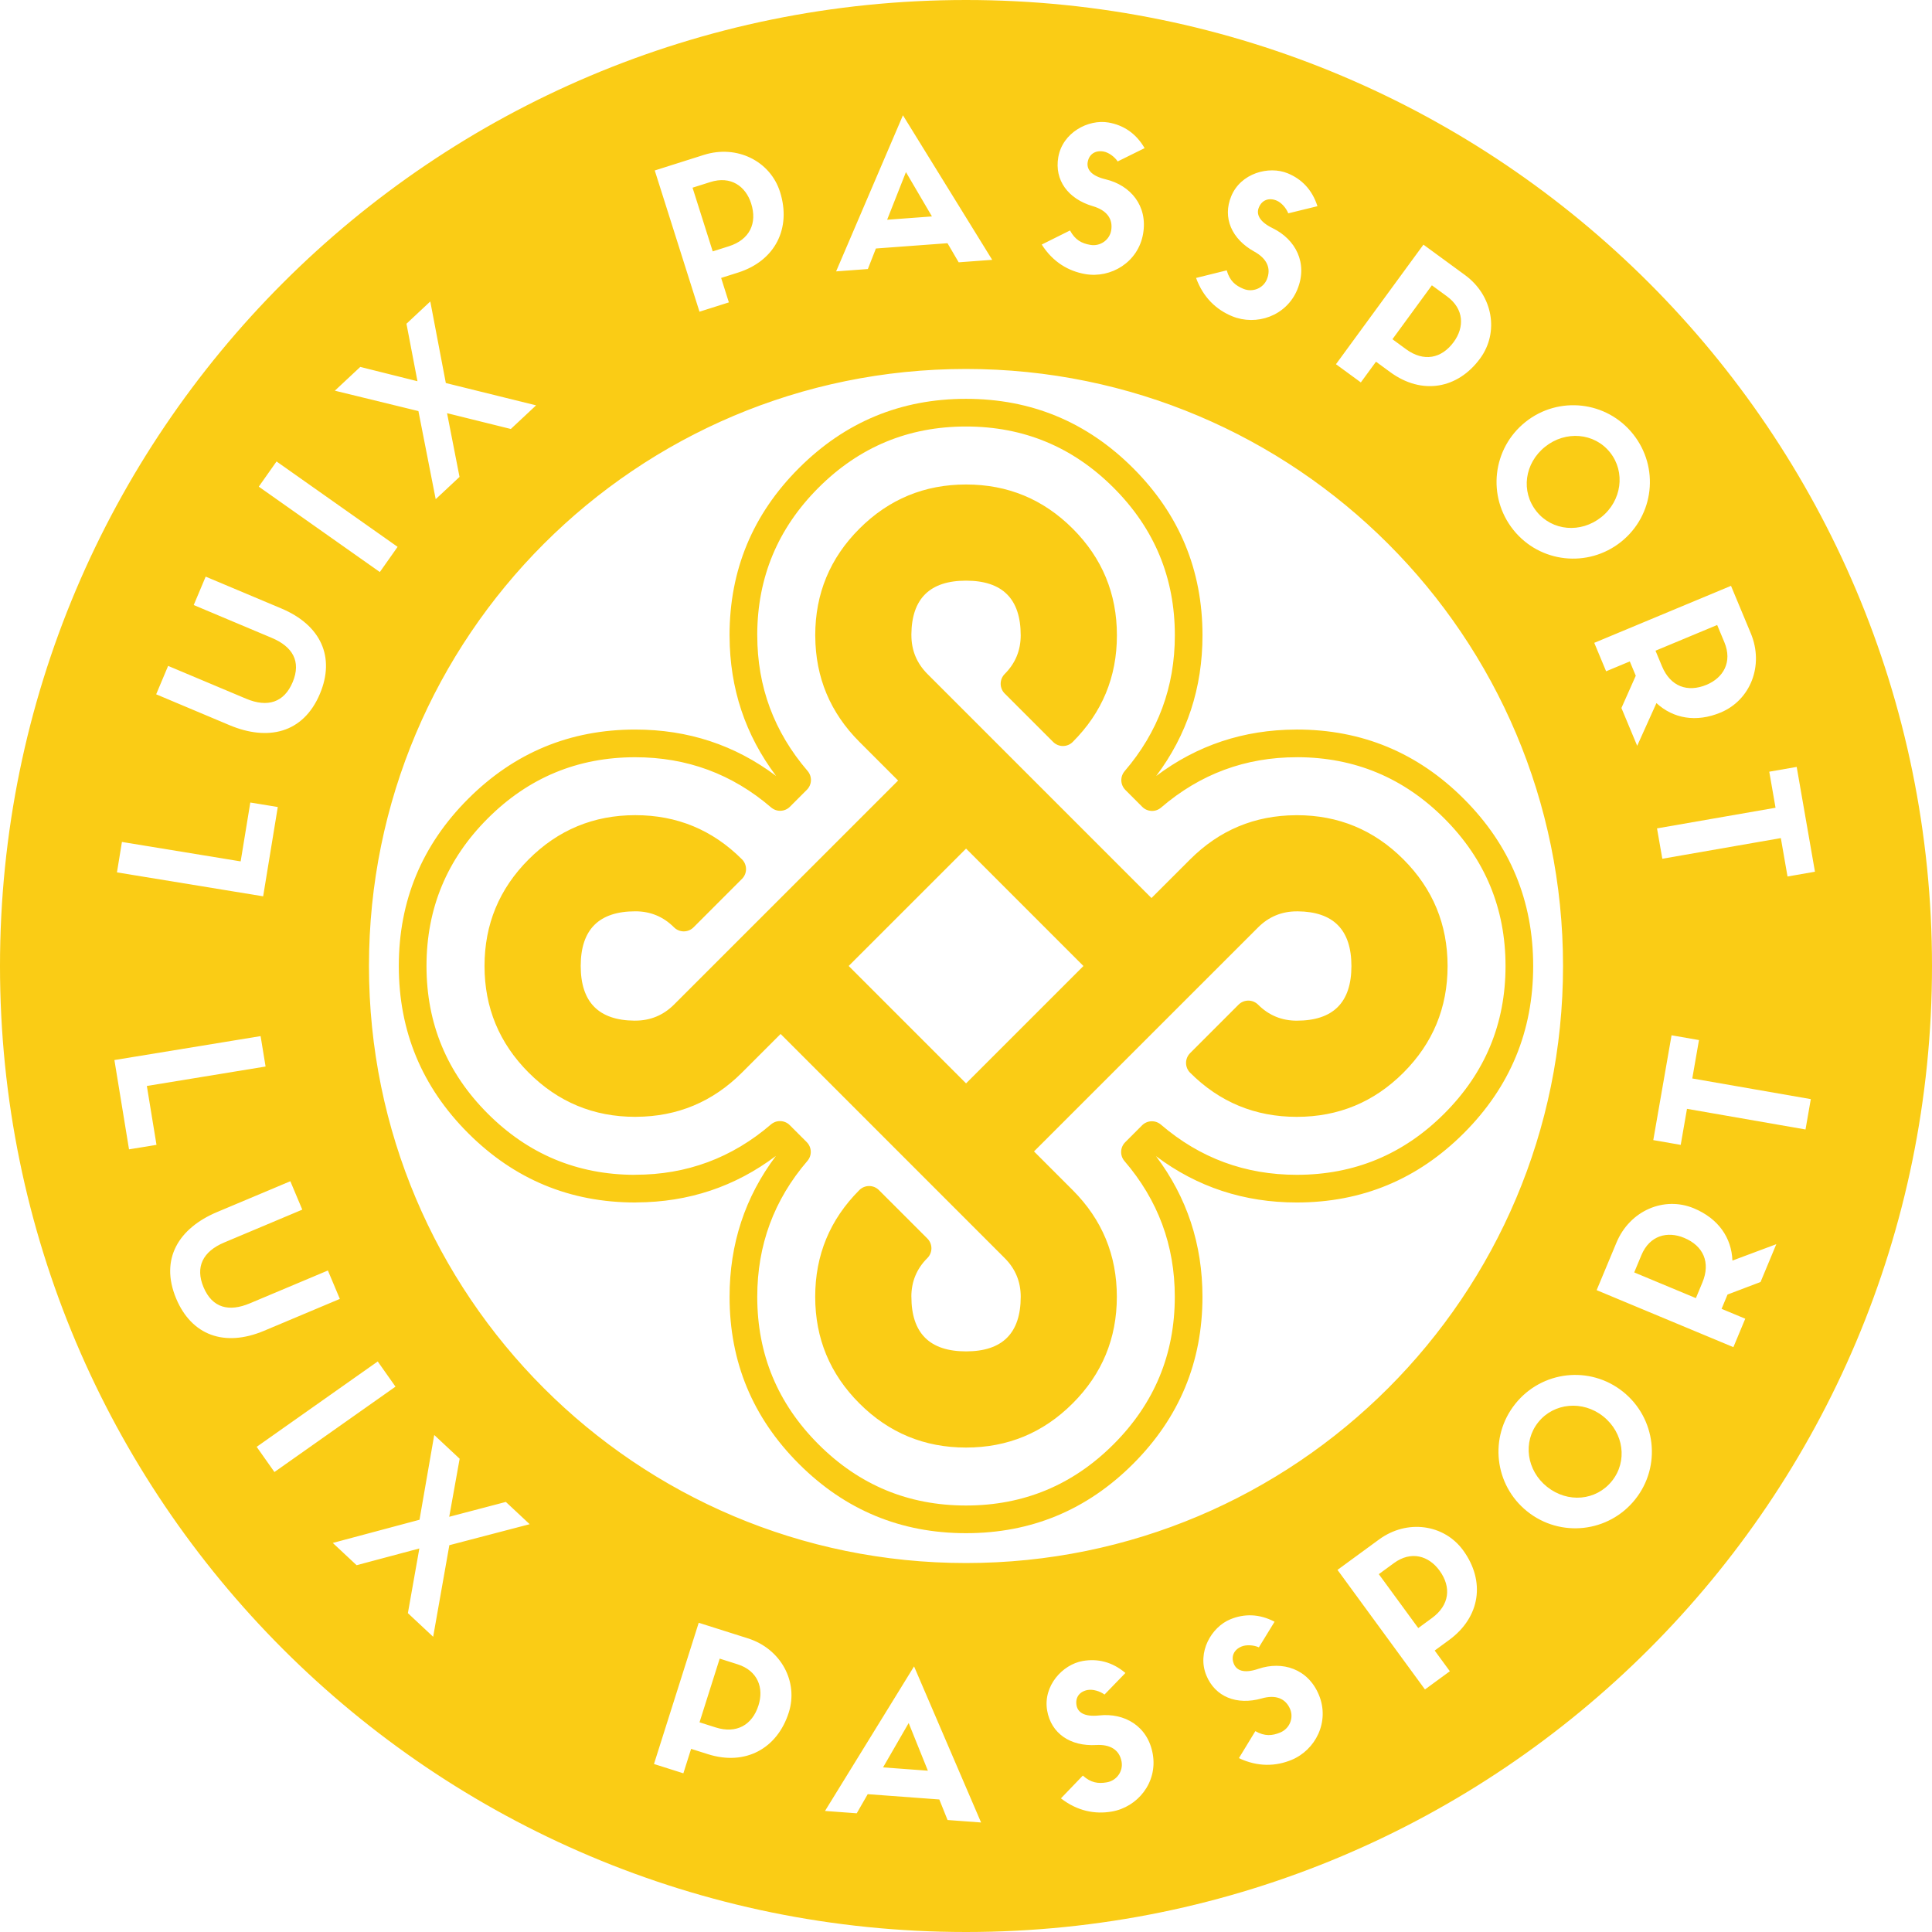
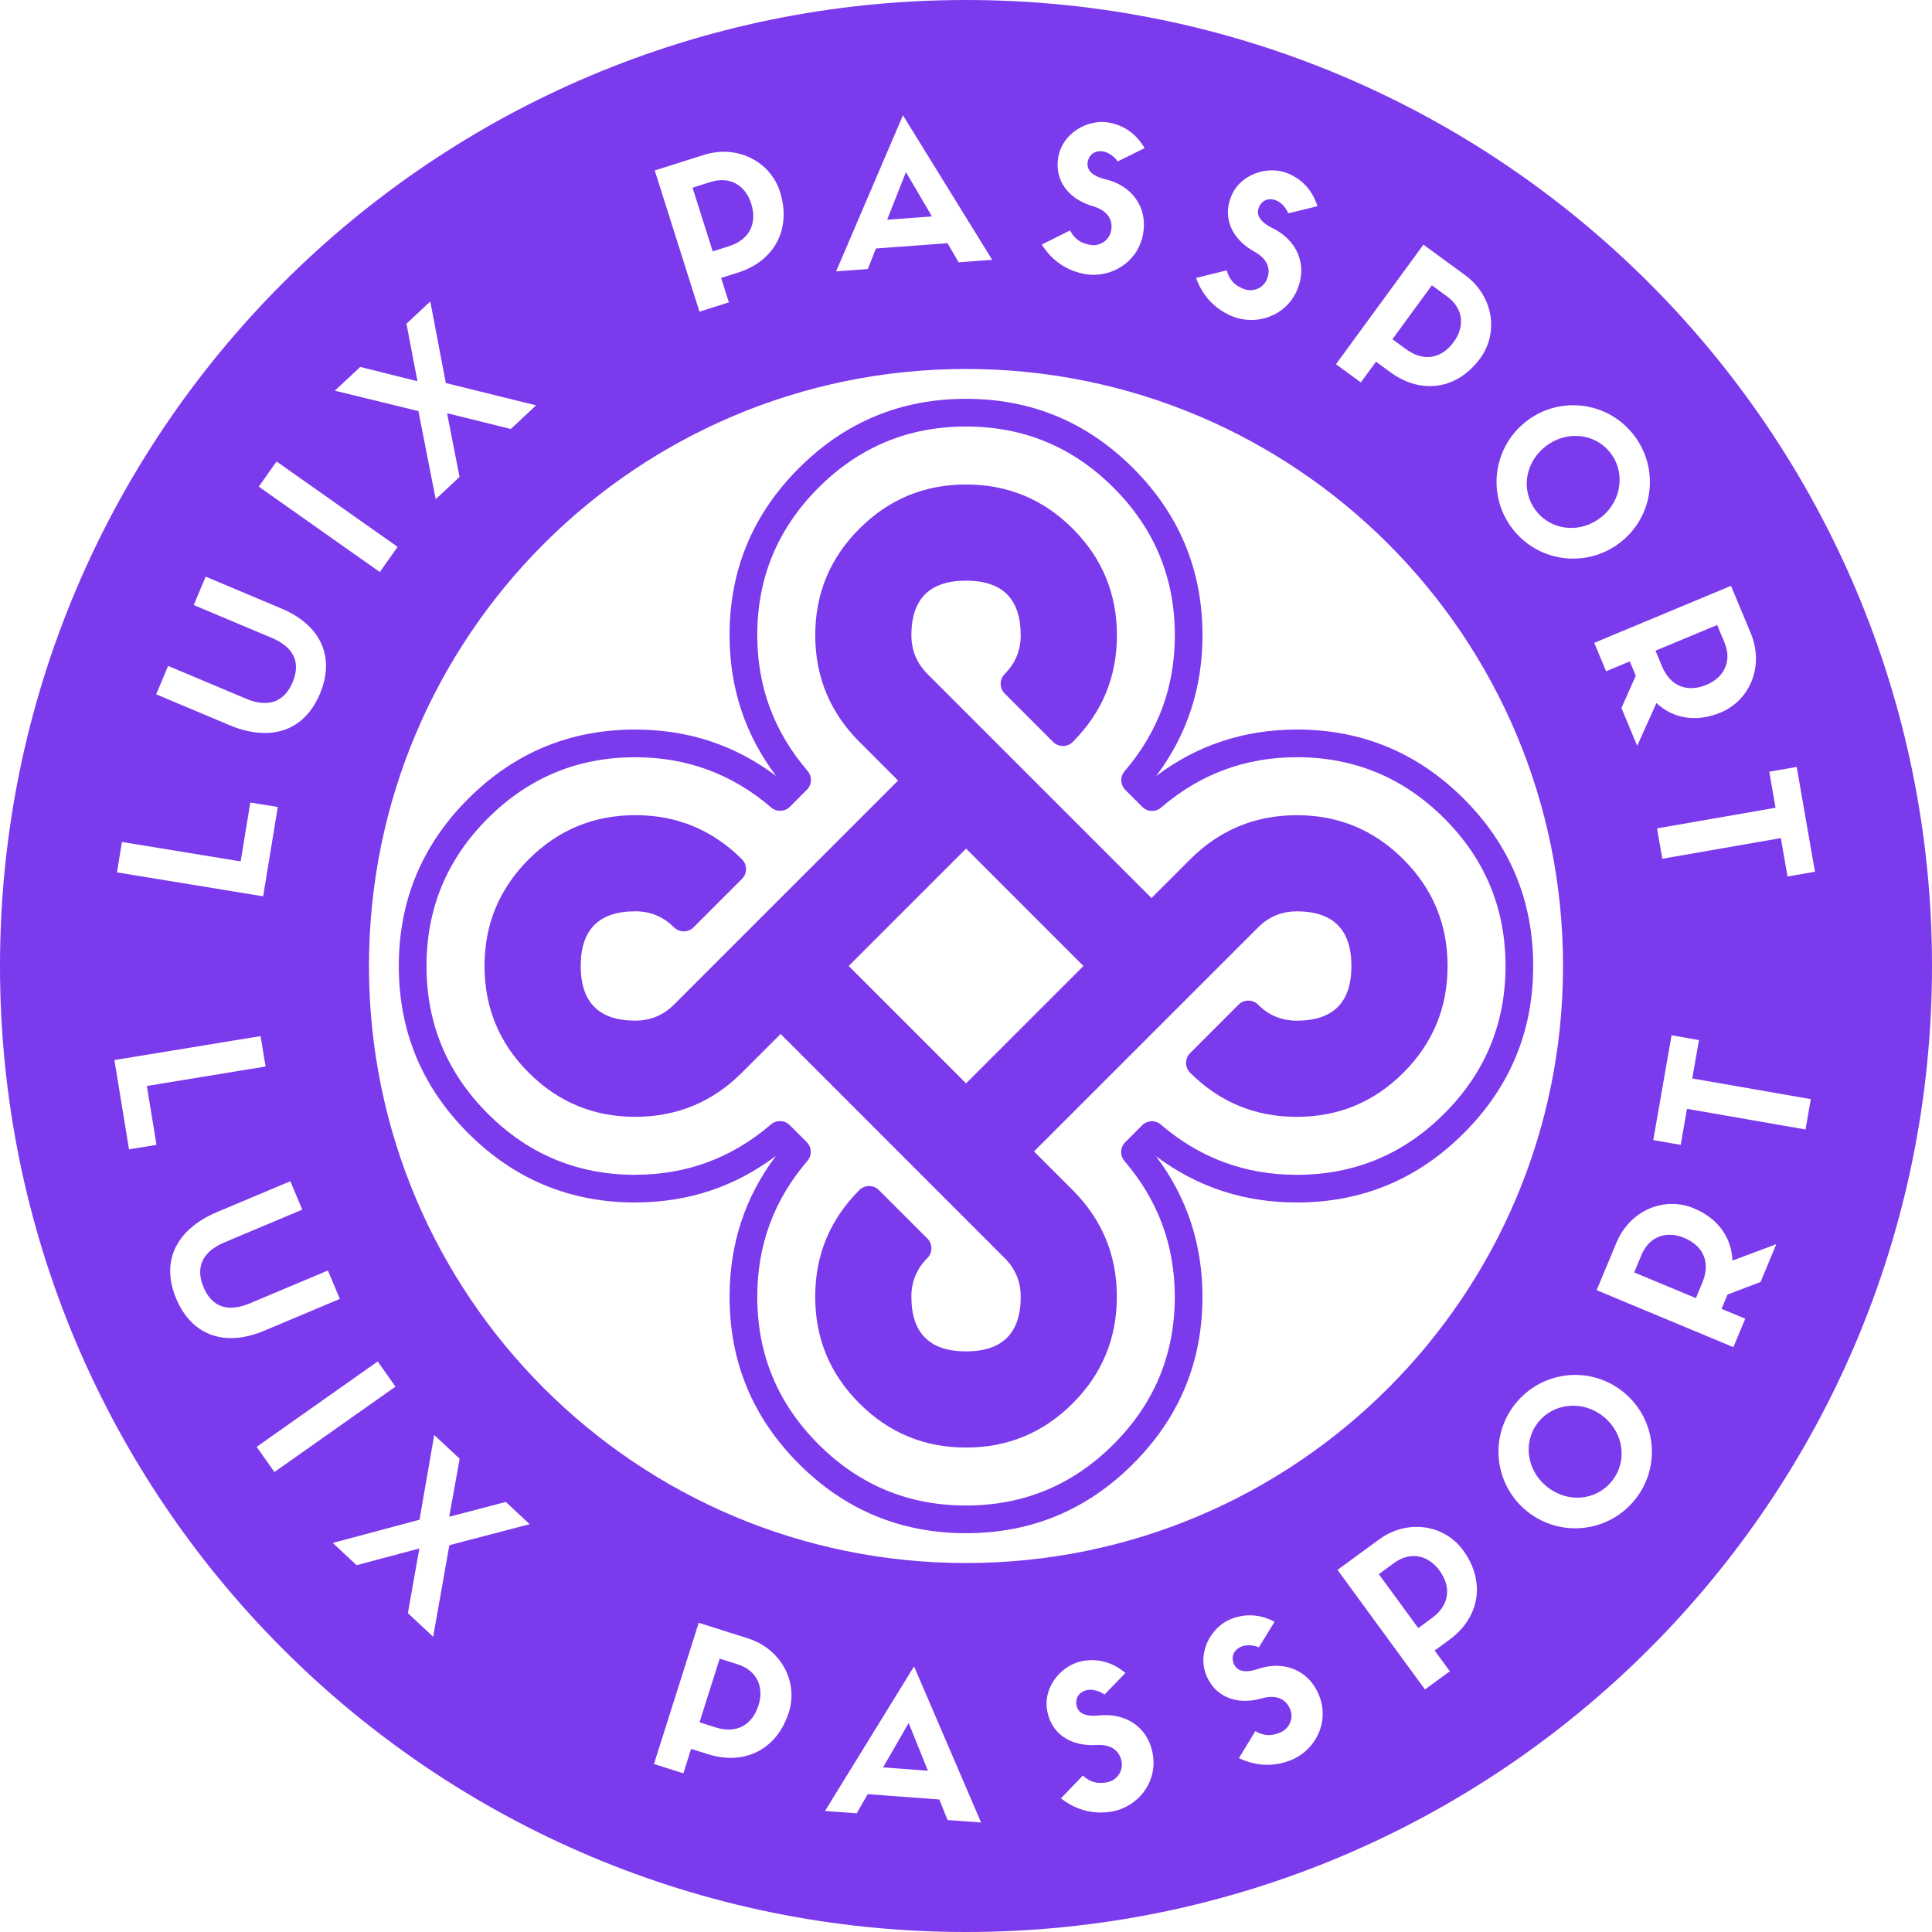
<svg xmlns="http://www.w3.org/2000/svg" contrastcolor="fbbfc6" template="BlackAndHighlightColorHex1" presentation="2.5" layouttype="undefined" specialfontid="undefined" id1="001" id2="682" companyname="Luix Passport" companytagline="" version="1.1" class="svg-mug" viewBox="146 106 258 258">
  <g fill="#f4364c" fill-rule="evenodd" stroke="none" stroke-width="1" stroke-linecap="butt" stroke-linejoin="miter" stroke-miterlimit="10" stroke-dasharray="" stroke-dashoffset="0" font-family="none" font-weight="none" font-size="none" text-anchor="none" style="mix-blend-mode: normal; fill: rgb(255, 255, 255);">
    <g data-paper-data="{&quot;isGlobalGroup&quot;:true,&quot;bounds&quot;:{&quot;x&quot;:146,&quot;y&quot;:106,&quot;width&quot;:258,&quot;height&quot;:258}}" style="fill: rgb(255, 255, 255);">
      <g data-paper-data="{&quot;fillRule&quot;:&quot;evenodd&quot;,&quot;fillRuleOriginal&quot;:&quot;evenodd&quot;,&quot;isIcon&quot;:true,&quot;iconStyle&quot;:&quot;standalone&quot;,&quot;selectedEffects&quot;:{&quot;container&quot;:&quot;&quot;,&quot;transformation&quot;:&quot;rotate0;translate50;flipX;flipY&quot;,&quot;pattern&quot;:&quot;&quot;},&quot;bounds&quot;:{&quot;x&quot;:199.2583432354759,&quot;y&quot;:159.2583436341162,&quot;width&quot;:151.48329758343712,&quot;height&quot;:151.48331273176765},&quot;iconType&quot;:&quot;icon&quot;,&quot;rawIconId&quot;:&quot;984468&quot;,&quot;isDetailed&quot;:false,&quot;suitableAsStandaloneIcon&quot;:true}" style="fill: rgb(255, 255, 255);">
-         <path d="M231.006,266.571c6.952,-0.033 13.155,-2.102 18.609,-6.207c-4.125,5.484 -6.187,11.752 -6.187,18.803c-0.002,8.704 3.083,16.142 9.254,22.315c6.172,6.173 13.612,9.26 22.32,9.26c8.705,0 16.144,-3.087 22.317,-9.26c6.172,-6.173 9.258,-13.612 9.258,-22.316c-0.002,-7.016 -2.069,-13.273 -6.202,-18.77c5.489,4.123 11.753,6.184 18.791,6.184c8.705,0 16.144,-3.087 22.317,-9.26c6.172,-6.173 9.258,-13.611 9.258,-22.315c0,-8.709 -3.086,-16.15 -9.258,-22.323c-6.172,-6.173 -13.611,-9.259 -22.317,-9.259c-0.04,0 -0.08,0.001 -0.12,0.004c-6.966,0.024 -13.182,2.091 -18.648,6.201c4.122,-5.49 6.183,-11.754 6.183,-18.791c-0.001,-8.706 -3.088,-16.145 -9.26,-22.317c-6.173,-6.173 -13.613,-9.26 -22.321,-9.26c-8.707,0 -16.147,3.087 -22.319,9.26c-6.172,6.173 -9.257,13.612 -9.257,22.319c0,0.04 0.001,0.08 0.004,0.12c0.024,6.969 2.095,13.19 6.214,18.663c-5.49,-4.131 -11.76,-6.197 -18.81,-6.197c-8.706,-0.001 -16.145,3.084 -22.317,9.256c-6.172,6.172 -9.258,13.611 -9.258,22.317c0,8.707 3.086,16.148 9.258,22.321c6.173,6.174 13.613,9.261 22.32,9.261c0.057,0 0.113,-0.003 0.169,-0.008zM230.677,262.884c0.053,-0.005 0.107,-0.007 0.161,-0.007c6.862,0 12.901,-2.24 18.116,-6.72c0.088,-0.075 0.181,-0.142 0.281,-0.199c0.1,-0.058 0.204,-0.105 0.313,-0.144c0.109,-0.038 0.22,-0.066 0.335,-0.083c0.114,-0.017 0.229,-0.024 0.344,-0.019c0.115,0.004 0.229,0.019 0.342,0.045c0.113,0.026 0.222,0.062 0.328,0.108c0.106,0.046 0.206,0.102 0.302,0.167c0.095,0.065 0.184,0.138 0.265,0.22l2.265,2.265c0.082,0.082 0.155,0.17 0.22,0.265c0.065,0.095 0.121,0.196 0.167,0.302c0.046,0.106 0.082,0.215 0.108,0.328c0.026,0.113 0.041,0.226 0.045,0.342c0.004,0.115 -0.002,0.23 -0.019,0.344c-0.017,0.114 -0.045,0.226 -0.083,0.335c-0.038,0.109 -0.086,0.213 -0.144,0.313c-0.058,0.1 -0.124,0.194 -0.2,0.281c-4.466,5.196 -6.699,11.242 -6.699,18.139c-0.002,7.684 2.722,14.252 8.172,19.702c5.45,5.452 12.019,8.178 19.707,8.178c7.685,0 14.253,-2.726 19.704,-8.178c5.451,-5.452 8.176,-12.02 8.176,-19.704c-0.002,-6.862 -2.242,-12.901 -6.722,-18.118c-0.075,-0.087 -0.142,-0.181 -0.199,-0.281c-0.058,-0.1 -0.105,-0.204 -0.143,-0.313c-0.038,-0.109 -0.066,-0.22 -0.083,-0.335c-0.017,-0.114 -0.024,-0.229 -0.019,-0.344c0.004,-0.115 0.019,-0.229 0.045,-0.342c0.026,-0.112 0.061,-0.222 0.108,-0.327c0.046,-0.106 0.102,-0.206 0.166,-0.301c0.065,-0.095 0.138,-0.184 0.22,-0.265l2.259,-2.263c0.082,-0.082 0.17,-0.155 0.265,-0.22c0.095,-0.065 0.196,-0.121 0.302,-0.167c0.106,-0.046 0.215,-0.082 0.328,-0.108c0.113,-0.026 0.227,-0.041 0.342,-0.045c0.115,-0.004 0.23,0.002 0.344,0.019c0.114,0.017 0.226,0.045 0.335,0.083c0.109,0.038 0.214,0.086 0.314,0.144c0.1,0.058 0.194,0.124 0.282,0.199c5.206,4.47 11.253,6.705 18.142,6.705c7.685,0 14.253,-2.726 19.704,-8.178c5.451,-5.451 8.176,-12.019 8.176,-19.702c0,-7.689 -2.725,-14.259 -8.176,-19.711c-5.423,-5.424 -11.954,-8.15 -19.59,-8.177c-0.038,0.002 -0.076,0.004 -0.114,0.004c-6.861,0 -12.9,2.241 -18.118,6.723c-0.088,0.075 -0.181,0.142 -0.282,0.2c-0.1,0.058 -0.204,0.105 -0.313,0.144c-0.109,0.038 -0.221,0.066 -0.335,0.083c-0.114,0.017 -0.229,0.023 -0.344,0.019c-0.115,-0.004 -0.229,-0.02 -0.342,-0.045c-0.113,-0.026 -0.222,-0.062 -0.328,-0.108c-0.106,-0.046 -0.206,-0.102 -0.302,-0.167c-0.095,-0.065 -0.184,-0.139 -0.265,-0.22l-2.259,-2.263c-0.081,-0.082 -0.155,-0.17 -0.219,-0.265c-0.065,-0.095 -0.121,-0.196 -0.167,-0.302c-0.046,-0.106 -0.082,-0.215 -0.108,-0.327c-0.026,-0.112 -0.041,-0.226 -0.045,-0.342c-0.004,-0.115 0.002,-0.23 0.019,-0.344c0.017,-0.114 0.045,-0.226 0.083,-0.334c0.038,-0.109 0.086,-0.213 0.143,-0.313c0.058,-0.1 0.124,-0.194 0.199,-0.281c4.469,-5.207 6.704,-11.253 6.704,-18.14c-0.001,-7.685 -2.727,-14.253 -8.178,-19.705c-5.452,-5.452 -12.021,-8.178 -19.708,-8.178c-7.687,0 -14.256,2.726 -19.707,8.178c-5.423,5.424 -8.149,11.955 -8.175,19.593c0.002,0.038 0.004,0.076 0.004,0.114c0,6.856 2.241,12.894 6.722,18.115c0.075,0.087 0.142,0.181 0.199,0.281c0.058,0.1 0.105,0.204 0.143,0.313c0.038,0.109 0.065,0.221 0.083,0.335c0.017,0.114 0.024,0.229 0.019,0.344c-0.004,0.115 -0.019,0.229 -0.045,0.342c-0.026,0.113 -0.062,0.222 -0.108,0.327c-0.046,0.106 -0.102,0.206 -0.167,0.302c-0.065,0.095 -0.138,0.184 -0.22,0.265l-2.265,2.267c-0.082,0.082 -0.17,0.155 -0.265,0.22c-0.095,0.065 -0.196,0.121 -0.302,0.167c-0.106,0.046 -0.215,0.082 -0.328,0.108c-0.113,0.026 -0.227,0.041 -0.342,0.045c-0.115,0.004 -0.23,-0.002 -0.344,-0.019c-0.114,-0.017 -0.226,-0.045 -0.335,-0.083c-0.109,-0.038 -0.213,-0.086 -0.313,-0.144c-0.1,-0.058 -0.194,-0.124 -0.282,-0.199c-5.201,-4.47 -11.248,-6.705 -18.141,-6.705c-7.686,-0.001 -14.254,2.724 -19.704,8.174c-5.451,5.45 -8.176,12.018 -8.176,19.704c0,7.687 2.726,14.257 8.177,19.709c5.413,5.415 11.929,8.141 19.547,8.178zM267.703,279.165c0,-2.02 0.712,-3.74 2.136,-5.159l0.002,-0.002c0.173,-0.173 0.307,-0.373 0.4,-0.599c0.094,-0.226 0.141,-0.462 0.141,-0.707c0,-0.245 -0.047,-0.481 -0.141,-0.707c-0.094,-0.226 -0.227,-0.426 -0.401,-0.599l-6.471,-6.469l-0,-0c-0.086,-0.086 -0.179,-0.162 -0.28,-0.23c-0.101,-0.067 -0.207,-0.124 -0.319,-0.171c-0.112,-0.046 -0.228,-0.081 -0.347,-0.105c-0.119,-0.024 -0.239,-0.035 -0.36,-0.035c-0.121,0 -0.241,0.012 -0.36,0.036c-0.119,0.024 -0.234,0.059 -0.346,0.105c-0.112,0.046 -0.219,0.103 -0.319,0.171c-0.101,0.067 -0.194,0.144 -0.28,0.23c-3.931,3.933 -5.896,8.681 -5.896,14.243c0,5.561 1.966,10.308 5.899,14.241c3.933,3.933 8.681,5.899 14.243,5.899c5.561,0 10.308,-1.966 14.241,-5.899c3.931,-3.931 5.897,-8.675 5.899,-14.234v-0.01c-0.002,-5.557 -1.969,-10.303 -5.9,-14.239l-5.163,-5.163l29.927,-29.918c1.432,-1.428 3.155,-2.141 5.167,-2.141c0.036,0 0.072,-0.001 0.109,-0.003c4.79,0.04 7.185,2.475 7.185,7.306c0,4.863 -2.433,7.295 -7.299,7.295c-2.014,0 -3.736,-0.713 -5.164,-2.14c-0.086,-0.086 -0.179,-0.162 -0.28,-0.229c-0.101,-0.067 -0.208,-0.124 -0.32,-0.171c-0.112,-0.046 -0.228,-0.081 -0.346,-0.105c-0.119,-0.024 -0.239,-0.035 -0.36,-0.035c-0.121,0 -0.241,0.012 -0.36,0.036c-0.119,0.024 -0.234,0.059 -0.346,0.105c-0.112,0.046 -0.218,0.103 -0.319,0.171c-0.101,0.067 -0.194,0.144 -0.28,0.23l-6.469,6.473l-0.001,0.001c-0.086,0.086 -0.162,0.179 -0.229,0.28c-0.067,0.101 -0.124,0.208 -0.171,0.32c-0.046,0.112 -0.081,0.228 -0.105,0.347c-0.024,0.119 -0.035,0.239 -0.035,0.36c0,0.121 0.012,0.241 0.036,0.36c0.024,0.119 0.059,0.234 0.105,0.347c0.047,0.112 0.104,0.218 0.171,0.319c0.067,0.101 0.144,0.194 0.23,0.28c3.937,3.93 8.685,5.895 14.244,5.895c5.562,0 10.31,-1.966 14.242,-5.898c3.932,-3.932 5.898,-8.678 5.898,-14.24c0,-5.563 -1.966,-10.312 -5.897,-14.245c-3.932,-3.935 -8.68,-5.902 -14.243,-5.902c-0.041,0 -0.081,0.001 -0.122,0.004c-5.503,0.03 -10.209,1.997 -14.119,5.9l-5.161,5.16l-29.918,-29.92c-1.428,-1.437 -2.142,-3.161 -2.142,-5.171c0,-0.036 -0.001,-0.072 -0.003,-0.109c0.04,-4.789 2.473,-7.183 7.3,-7.183c4.866,0 7.299,2.433 7.299,7.299c0,2.015 -0.712,3.737 -2.137,5.164c-0.086,0.086 -0.162,0.179 -0.229,0.28c-0.067,0.101 -0.124,0.207 -0.17,0.319c-0.046,0.112 -0.081,0.228 -0.105,0.347c-0.024,0.119 -0.035,0.239 -0.035,0.36c0,0.121 0.012,0.241 0.036,0.36c0.024,0.119 0.059,0.234 0.105,0.346c0.046,0.112 0.103,0.218 0.171,0.319c0.067,0.101 0.144,0.194 0.23,0.28l6.469,6.466c0.086,0.086 0.179,0.162 0.28,0.23c0.101,0.067 0.207,0.124 0.319,0.171c0.112,0.046 0.228,0.081 0.347,0.105c0.119,0.024 0.239,0.035 0.36,0.035c0.121,0 0.241,-0.012 0.36,-0.035c0.119,-0.024 0.234,-0.059 0.347,-0.105c0.112,-0.046 0.218,-0.103 0.319,-0.171c0.101,-0.067 0.194,-0.144 0.28,-0.23c3.934,-3.932 5.901,-8.679 5.901,-14.242c0,-5.561 -1.966,-10.307 -5.899,-14.24c-3.933,-3.933 -8.681,-5.9 -14.244,-5.9c-5.56,0 -10.308,1.966 -14.241,5.898c-3.935,3.933 -5.902,8.68 -5.902,14.241c0,0.041 0.001,0.082 0.004,0.122c0.03,5.506 1.998,10.211 5.902,14.115l5.159,5.16l-29.925,29.921c-1.434,1.426 -3.157,2.139 -5.17,2.139c-0.036,0 -0.072,0.001 -0.109,0.003c-4.786,-0.04 -7.179,-2.474 -7.179,-7.302c0,-4.866 2.432,-7.299 7.295,-7.299c2.016,0 3.737,0.713 5.163,2.139l0,0c0.086,0.086 0.179,0.162 0.28,0.23c0.101,0.067 0.207,0.124 0.319,0.171c0.112,0.046 0.228,0.081 0.347,0.105c0.119,0.024 0.239,0.035 0.36,0.035c0.121,0 0.241,-0.012 0.36,-0.036c0.119,-0.024 0.234,-0.059 0.346,-0.105c0.112,-0.046 0.219,-0.103 0.319,-0.171c0.101,-0.067 0.194,-0.144 0.28,-0.23l6.466,-6.469c0.086,-0.086 0.162,-0.179 0.23,-0.28c0.067,-0.101 0.124,-0.207 0.171,-0.319c0.046,-0.112 0.081,-0.228 0.105,-0.347c0.024,-0.119 0.035,-0.239 0.035,-0.36c0,-0.121 -0.012,-0.241 -0.035,-0.36c-0.024,-0.119 -0.059,-0.234 -0.105,-0.346c-0.046,-0.112 -0.103,-0.219 -0.171,-0.319c-0.067,-0.101 -0.144,-0.194 -0.23,-0.28c-3.932,-3.932 -8.679,-5.898 -14.241,-5.898c-5.56,0 -10.307,1.966 -14.24,5.899c-3.933,3.933 -5.9,8.68 -5.9,14.241c0,5.562 1.966,10.31 5.898,14.244c3.933,3.934 8.68,5.902 14.241,5.902c0.041,0 0.082,-0.001 0.122,-0.004c5.503,-0.03 10.208,-1.997 14.115,-5.9l5.164,-5.163l29.924,29.931c1.427,1.426 2.141,3.146 2.141,5.162c-0.005,4.864 -2.438,7.295 -7.299,7.295c-4.867,0 -7.301,-2.433 -7.301,-7.299zM275.009,250.675l15.675,-15.674l-15.674,-15.678l-15.677,15.672z" data-paper-data="{&quot;isPathIcon&quot;:true}" style="fill: #facc15;" />
+         <path d="M231.006,266.571c6.952,-0.033 13.155,-2.102 18.609,-6.207c-4.125,5.484 -6.187,11.752 -6.187,18.803c-0.002,8.704 3.083,16.142 9.254,22.315c6.172,6.173 13.612,9.26 22.32,9.26c8.705,0 16.144,-3.087 22.317,-9.26c6.172,-6.173 9.258,-13.612 9.258,-22.316c-0.002,-7.016 -2.069,-13.273 -6.202,-18.77c5.489,4.123 11.753,6.184 18.791,6.184c8.705,0 16.144,-3.087 22.317,-9.26c6.172,-6.173 9.258,-13.611 9.258,-22.315c0,-8.709 -3.086,-16.15 -9.258,-22.323c-6.172,-6.173 -13.611,-9.259 -22.317,-9.259c-0.04,0 -0.08,0.001 -0.12,0.004c-6.966,0.024 -13.182,2.091 -18.648,6.201c4.122,-5.49 6.183,-11.754 6.183,-18.791c-0.001,-8.706 -3.088,-16.145 -9.26,-22.317c-6.173,-6.173 -13.613,-9.26 -22.321,-9.26c-8.707,0 -16.147,3.087 -22.319,9.26c-6.172,6.173 -9.257,13.612 -9.257,22.319c0,0.04 0.001,0.08 0.004,0.12c0.024,6.969 2.095,13.19 6.214,18.663c-5.49,-4.131 -11.76,-6.197 -18.81,-6.197c-8.706,-0.001 -16.145,3.084 -22.317,9.256c-6.172,6.172 -9.258,13.611 -9.258,22.317c0,8.707 3.086,16.148 9.258,22.321c6.173,6.174 13.613,9.261 22.32,9.261c0.057,0 0.113,-0.003 0.169,-0.008zM230.677,262.884c0.053,-0.005 0.107,-0.007 0.161,-0.007c6.862,0 12.901,-2.24 18.116,-6.72c0.088,-0.075 0.181,-0.142 0.281,-0.199c0.1,-0.058 0.204,-0.105 0.313,-0.144c0.109,-0.038 0.22,-0.066 0.335,-0.083c0.114,-0.017 0.229,-0.024 0.344,-0.019c0.115,0.004 0.229,0.019 0.342,0.045c0.113,0.026 0.222,0.062 0.328,0.108c0.106,0.046 0.206,0.102 0.302,0.167c0.095,0.065 0.184,0.138 0.265,0.22l2.265,2.265c0.082,0.082 0.155,0.17 0.22,0.265c0.065,0.095 0.121,0.196 0.167,0.302c0.046,0.106 0.082,0.215 0.108,0.328c0.026,0.113 0.041,0.226 0.045,0.342c0.004,0.115 -0.002,0.23 -0.019,0.344c-0.017,0.114 -0.045,0.226 -0.083,0.335c-0.038,0.109 -0.086,0.213 -0.144,0.313c-0.058,0.1 -0.124,0.194 -0.2,0.281c-4.466,5.196 -6.699,11.242 -6.699,18.139c-0.002,7.684 2.722,14.252 8.172,19.702c5.45,5.452 12.019,8.178 19.707,8.178c7.685,0 14.253,-2.726 19.704,-8.178c5.451,-5.452 8.176,-12.02 8.176,-19.704c-0.002,-6.862 -2.242,-12.901 -6.722,-18.118c-0.075,-0.087 -0.142,-0.181 -0.199,-0.281c-0.058,-0.1 -0.105,-0.204 -0.143,-0.313c-0.038,-0.109 -0.066,-0.22 -0.083,-0.335c-0.017,-0.114 -0.024,-0.229 -0.019,-0.344c0.004,-0.115 0.019,-0.229 0.045,-0.342c0.026,-0.112 0.061,-0.222 0.108,-0.327c0.046,-0.106 0.102,-0.206 0.166,-0.301c0.065,-0.095 0.138,-0.184 0.22,-0.265l2.259,-2.263c0.082,-0.082 0.17,-0.155 0.265,-0.22c0.095,-0.065 0.196,-0.121 0.302,-0.167c0.106,-0.046 0.215,-0.082 0.328,-0.108c0.113,-0.026 0.227,-0.041 0.342,-0.045c0.115,-0.004 0.23,0.002 0.344,0.019c0.114,0.017 0.226,0.045 0.335,0.083c0.109,0.038 0.214,0.086 0.314,0.144c0.1,0.058 0.194,0.124 0.282,0.199c5.206,4.47 11.253,6.705 18.142,6.705c7.685,0 14.253,-2.726 19.704,-8.178c5.451,-5.451 8.176,-12.019 8.176,-19.702c0,-7.689 -2.725,-14.259 -8.176,-19.711c-5.423,-5.424 -11.954,-8.15 -19.59,-8.177c-0.038,0.002 -0.076,0.004 -0.114,0.004c-6.861,0 -12.9,2.241 -18.118,6.723c-0.088,0.075 -0.181,0.142 -0.282,0.2c-0.1,0.058 -0.204,0.105 -0.313,0.144c-0.109,0.038 -0.221,0.066 -0.335,0.083c-0.114,0.017 -0.229,0.023 -0.344,0.019c-0.115,-0.004 -0.229,-0.02 -0.342,-0.045c-0.113,-0.026 -0.222,-0.062 -0.328,-0.108c-0.106,-0.046 -0.206,-0.102 -0.302,-0.167c-0.095,-0.065 -0.184,-0.139 -0.265,-0.22l-2.259,-2.263c-0.081,-0.082 -0.155,-0.17 -0.219,-0.265c-0.065,-0.095 -0.121,-0.196 -0.167,-0.302c-0.046,-0.106 -0.082,-0.215 -0.108,-0.327c-0.026,-0.112 -0.041,-0.226 -0.045,-0.342c-0.004,-0.115 0.002,-0.23 0.019,-0.344c0.017,-0.114 0.045,-0.226 0.083,-0.334c0.038,-0.109 0.086,-0.213 0.143,-0.313c0.058,-0.1 0.124,-0.194 0.199,-0.281c4.469,-5.207 6.704,-11.253 6.704,-18.14c-0.001,-7.685 -2.727,-14.253 -8.178,-19.705c-5.452,-5.452 -12.021,-8.178 -19.708,-8.178c-7.687,0 -14.256,2.726 -19.707,8.178c-5.423,5.424 -8.149,11.955 -8.175,19.593c0.002,0.038 0.004,0.076 0.004,0.114c0,6.856 2.241,12.894 6.722,18.115c0.075,0.087 0.142,0.181 0.199,0.281c0.058,0.1 0.105,0.204 0.143,0.313c0.038,0.109 0.065,0.221 0.083,0.335c0.017,0.114 0.024,0.229 0.019,0.344c-0.004,0.115 -0.019,0.229 -0.045,0.342c-0.026,0.113 -0.062,0.222 -0.108,0.327c-0.046,0.106 -0.102,0.206 -0.167,0.302c-0.065,0.095 -0.138,0.184 -0.22,0.265l-2.265,2.267c-0.082,0.082 -0.17,0.155 -0.265,0.22c-0.095,0.065 -0.196,0.121 -0.302,0.167c-0.106,0.046 -0.215,0.082 -0.328,0.108c-0.113,0.026 -0.227,0.041 -0.342,0.045c-0.115,0.004 -0.23,-0.002 -0.344,-0.019c-0.114,-0.017 -0.226,-0.045 -0.335,-0.083c-0.109,-0.038 -0.213,-0.086 -0.313,-0.144c-0.1,-0.058 -0.194,-0.124 -0.282,-0.199c-5.201,-4.47 -11.248,-6.705 -18.141,-6.705c-7.686,-0.001 -14.254,2.724 -19.704,8.174c-5.451,5.45 -8.176,12.018 -8.176,19.704c0,7.687 2.726,14.257 8.177,19.709c5.413,5.415 11.929,8.141 19.547,8.178zM267.703,279.165c0,-2.02 0.712,-3.74 2.136,-5.159l0.002,-0.002c0.173,-0.173 0.307,-0.373 0.4,-0.599c0.094,-0.226 0.141,-0.462 0.141,-0.707c0,-0.245 -0.047,-0.481 -0.141,-0.707c-0.094,-0.226 -0.227,-0.426 -0.401,-0.599l-6.471,-6.469l-0,-0c-0.086,-0.086 -0.179,-0.162 -0.28,-0.23c-0.101,-0.067 -0.207,-0.124 -0.319,-0.171c-0.112,-0.046 -0.228,-0.081 -0.347,-0.105c-0.119,-0.024 -0.239,-0.035 -0.36,-0.035c-0.121,0 -0.241,0.012 -0.36,0.036c-0.119,0.024 -0.234,0.059 -0.346,0.105c-0.112,0.046 -0.219,0.103 -0.319,0.171c-0.101,0.067 -0.194,0.144 -0.28,0.23c-3.931,3.933 -5.896,8.681 -5.896,14.243c0,5.561 1.966,10.308 5.899,14.241c3.933,3.933 8.681,5.899 14.243,5.899c5.561,0 10.308,-1.966 14.241,-5.899c3.931,-3.931 5.897,-8.675 5.899,-14.234v-0.01c-0.002,-5.557 -1.969,-10.303 -5.9,-14.239l-5.163,-5.163l29.927,-29.918c1.432,-1.428 3.155,-2.141 5.167,-2.141c0.036,0 0.072,-0.001 0.109,-0.003c4.79,0.04 7.185,2.475 7.185,7.306c0,4.863 -2.433,7.295 -7.299,7.295c-2.014,0 -3.736,-0.713 -5.164,-2.14c-0.086,-0.086 -0.179,-0.162 -0.28,-0.229c-0.101,-0.067 -0.208,-0.124 -0.32,-0.171c-0.112,-0.046 -0.228,-0.081 -0.346,-0.105c-0.119,-0.024 -0.239,-0.035 -0.36,-0.035c-0.121,0 -0.241,0.012 -0.36,0.036c-0.119,0.024 -0.234,0.059 -0.346,0.105c-0.112,0.046 -0.218,0.103 -0.319,0.171c-0.101,0.067 -0.194,0.144 -0.28,0.23l-6.469,6.473l-0.001,0.001c-0.086,0.086 -0.162,0.179 -0.229,0.28c-0.067,0.101 -0.124,0.208 -0.171,0.32c-0.046,0.112 -0.081,0.228 -0.105,0.347c-0.024,0.119 -0.035,0.239 -0.035,0.36c0,0.121 0.012,0.241 0.036,0.36c0.024,0.119 0.059,0.234 0.105,0.347c0.047,0.112 0.104,0.218 0.171,0.319c0.067,0.101 0.144,0.194 0.23,0.28c3.937,3.93 8.685,5.895 14.244,5.895c5.562,0 10.31,-1.966 14.242,-5.898c3.932,-3.932 5.898,-8.678 5.898,-14.24c0,-5.563 -1.966,-10.312 -5.897,-14.245c-3.932,-3.935 -8.68,-5.902 -14.243,-5.902c-0.041,0 -0.081,0.001 -0.122,0.004c-5.503,0.03 -10.209,1.997 -14.119,5.9l-5.161,5.16l-29.918,-29.92c-1.428,-1.437 -2.142,-3.161 -2.142,-5.171c0,-0.036 -0.001,-0.072 -0.003,-0.109c0.04,-4.789 2.473,-7.183 7.3,-7.183c4.866,0 7.299,2.433 7.299,7.299c0,2.015 -0.712,3.737 -2.137,5.164c-0.086,0.086 -0.162,0.179 -0.229,0.28c-0.067,0.101 -0.124,0.207 -0.17,0.319c-0.046,0.112 -0.081,0.228 -0.105,0.347c-0.024,0.119 -0.035,0.239 -0.035,0.36c0,0.121 0.012,0.241 0.036,0.36c0.024,0.119 0.059,0.234 0.105,0.346c0.046,0.112 0.103,0.218 0.171,0.319c0.067,0.101 0.144,0.194 0.23,0.28l6.469,6.466c0.086,0.086 0.179,0.162 0.28,0.23c0.101,0.067 0.207,0.124 0.319,0.171c0.112,0.046 0.228,0.081 0.347,0.105c0.119,0.024 0.239,0.035 0.36,0.035c0.121,0 0.241,-0.012 0.36,-0.035c0.119,-0.024 0.234,-0.059 0.347,-0.105c0.112,-0.046 0.218,-0.103 0.319,-0.171c0.101,-0.067 0.194,-0.144 0.28,-0.23c3.934,-3.932 5.901,-8.679 5.901,-14.242c0,-5.561 -1.966,-10.307 -5.899,-14.24c-3.933,-3.933 -8.681,-5.9 -14.244,-5.9c-5.56,0 -10.308,1.966 -14.241,5.898c-3.935,3.933 -5.902,8.68 -5.902,14.241c0,0.041 0.001,0.082 0.004,0.122c0.03,5.506 1.998,10.211 5.902,14.115l5.159,5.16l-29.925,29.921c-1.434,1.426 -3.157,2.139 -5.17,2.139c-0.036,0 -0.072,0.001 -0.109,0.003c-4.786,-0.04 -7.179,-2.474 -7.179,-7.302c0,-4.866 2.432,-7.299 7.295,-7.299c2.016,0 3.737,0.713 5.163,2.139l0,0c0.086,0.086 0.179,0.162 0.28,0.23c0.101,0.067 0.207,0.124 0.319,0.171c0.112,0.046 0.228,0.081 0.347,0.105c0.119,0.024 0.239,0.035 0.36,0.035c0.121,0 0.241,-0.012 0.36,-0.036c0.119,-0.024 0.234,-0.059 0.346,-0.105c0.112,-0.046 0.219,-0.103 0.319,-0.171c0.101,-0.067 0.194,-0.144 0.28,-0.23l6.466,-6.469c0.086,-0.086 0.162,-0.179 0.23,-0.28c0.067,-0.101 0.124,-0.207 0.171,-0.319c0.046,-0.112 0.081,-0.228 0.105,-0.347c0.024,-0.119 0.035,-0.239 0.035,-0.36c0,-0.121 -0.012,-0.241 -0.035,-0.36c-0.024,-0.119 -0.059,-0.234 -0.105,-0.346c-0.046,-0.112 -0.103,-0.219 -0.171,-0.319c-0.067,-0.101 -0.144,-0.194 -0.23,-0.28c-3.932,-3.932 -8.679,-5.898 -14.241,-5.898c-5.56,0 -10.307,1.966 -14.24,5.899c-3.933,3.933 -5.9,8.68 -5.9,14.241c0,5.562 1.966,10.31 5.898,14.244c3.933,3.934 8.68,5.902 14.241,5.902c0.041,0 0.082,-0.001 0.122,-0.004c5.503,-0.03 10.208,-1.997 14.115,-5.9l5.164,-5.163l29.924,29.931c1.427,1.426 2.141,3.146 2.141,5.162c-0.005,4.864 -2.438,7.295 -7.299,7.295c-4.867,0 -7.301,-2.433 -7.301,-7.299zM275.009,250.675l15.675,-15.674l-15.674,-15.678l-15.677,15.672z" data-paper-data="{&quot;isPathIcon&quot;:true}" style="fill: #7c3aed;" />
      </g>
      <g data-paper-data="{&quot;isContainerElementsWrapper&quot;:true}" style="fill: rgb(255, 255, 255);">
-         <path d="M146,235c0,-71.245 57.755,-129 129,-129c71.245,0 129,57.755 129,129c0,71.245 -57.755,129 -129,129c-71.245,0 -129,-57.755 -129,-129zM274.022,141.029l4.476,-0.331l-11.919,-19.302l-8.923,20.844l4.237,-0.313l1.075,-2.742l9.56,-0.707zM294.386,136.787c0.272,-1.57 -0.607,-2.719 -2.455,-3.255c-3.307,-0.977 -5.138,-3.477 -4.608,-6.538c0.571,-3.297 4.009,-5.1 6.704,-4.634c1.936,0.335 3.641,1.385 4.824,3.422l-3.595,1.776c-0.428,-0.64 -1.219,-1.208 -1.9,-1.326c-1.073,-0.186 -1.919,0.342 -2.104,1.414c-0.154,0.89 0.36,1.814 2.404,2.303c3.287,0.785 5.645,3.511 4.992,7.278c-0.657,3.794 -4.294,5.967 -7.722,5.374c-2.224,-0.385 -4.308,-1.581 -5.812,-3.944l3.775,-1.88c0.695,1.279 1.561,1.726 2.712,1.925c1.334,0.231 2.567,-0.661 2.784,-1.917zM242.3,143.115l1.034,3.266l-3.924,1.243l-5.974,-18.86l6.557,-2.077c4.43,-1.403 8.873,0.839 10.172,4.94c1.532,4.835 -0.625,9.195 -5.612,10.775zM313.491,139.595c1.687,0.924 2.295,2.237 1.688,3.711c-0.485,1.179 -1.882,1.781 -3.134,1.265c-1.08,-0.445 -1.829,-1.069 -2.228,-2.468l-4.093,1.014c0.955,2.633 2.728,4.254 4.816,5.113c3.216,1.325 7.239,-0.006 8.705,-3.566c1.456,-3.536 -0.253,-6.709 -3.291,-8.19c-1.89,-0.922 -2.19,-1.935 -1.846,-2.77c0.415,-1.007 1.354,-1.338 2.362,-0.923c0.638,0.263 1.287,0.989 1.566,1.707l3.896,-0.952c-0.713,-2.246 -2.149,-3.641 -3.965,-4.39c-2.529,-1.041 -6.278,-0.029 -7.551,3.065c-1.183,2.873 0.061,5.711 3.077,7.384zM266.98,128.981l3.473,5.921l-5.985,0.443zM238.483,131.064l2.694,8.506l2.152,-0.682c2.785,-0.882 3.817,-3.075 2.983,-5.708c-0.73,-2.304 -2.715,-3.736 -5.45,-2.87zM329.75,154.302l-2.023,2.765l-3.322,-2.43l11.681,-15.967l5.551,4.061c3.75,2.744 4.568,7.653 2.028,11.125c-2.995,4.094 -7.786,4.931 -12.008,1.842zM337.213,144.1l-5.268,7.201l1.822,1.333c2.358,1.725 4.737,1.261 6.367,-0.968c1.427,-1.95 1.409,-4.399 -0.906,-6.092zM201.876,160.897l2.308,11.764l3.182,-2.974l-1.666,-8.511l8.515,2.11l3.376,-3.155l-12.055,-2.981l-2.075,-10.892l-3.182,2.974l1.469,7.678l-7.638,-1.911l-3.395,3.173zM195.272,235c0,-44.033 35.695,-79.728 79.728,-79.728c44.033,0 79.728,35.695 79.728,79.728c0,44.033 -35.695,79.728 -79.728,79.728c-44.033,0 -79.728,-35.695 -79.728,-79.728zM348.092,176.758c3.529,4.421 9.968,5.124 14.389,1.596c4.421,-3.529 5.141,-9.948 1.596,-14.389c-3.528,-4.421 -9.947,-5.141 -14.368,-1.612c-4.421,3.529 -5.161,9.964 -1.616,14.406zM361.005,166.416c2.088,2.615 1.561,6.467 -1.158,8.637c-2.761,2.203 -6.576,1.851 -8.662,-0.764c-2.121,-2.656 -1.603,-6.434 1.158,-8.637c2.719,-2.17 6.559,-1.872 8.662,0.764zM180.557,170.987l2.373,-3.363l16.166,11.403l-2.373,3.363zM188.724,198.643c2.05,-4.871 0.163,-9.151 -5.149,-11.386l-10.109,-4.253l-1.596,3.794l10.427,4.387c2.741,1.153 3.964,3.108 2.78,5.923c-1.133,2.692 -3.335,3.408 -6.199,2.203l-10.427,-4.387l-1.596,3.794l9.791,4.12c5.067,2.132 9.834,1.142 12.079,-4.194zM362.526,200.546l1.915,-4.308l-0.797,-1.912l-3.162,1.318l-1.584,-3.799l18.261,-7.612l2.646,6.348c1.788,4.289 -0.054,8.912 -4.024,10.568c-3.284,1.369 -6.34,0.802 -8.58,-1.257l-2.57,5.704zM375.312,189.462l-8.236,3.433l0.869,2.083c1.123,2.696 3.399,3.531 5.949,2.469c2.23,-0.93 3.482,-3.034 2.379,-5.681zM367.986,220.678l15.828,-2.758l0.893,5.128l3.663,-0.638l-2.439,-13.996l-3.663,0.638l0.839,4.814l-15.828,2.758zM161.619,222.497l19.523,3.197l1.953,-11.924l-3.669,-0.601l-1.288,7.862l-15.855,-2.597zM387.816,252.777l-15.828,-2.758l0.894,-5.128l-3.663,-0.638l-2.439,13.996l3.663,0.638l0.838,-4.813l15.828,2.757zM161.278,247.559l19.523,-3.197l0.665,4.062l-15.855,2.597l1.288,7.862l-3.669,0.601zM169.534,279.431c2.05,4.87 6.429,6.514 11.74,4.279l10.109,-4.253l-1.596,-3.794l-10.427,4.387c-2.741,1.154 -4.994,0.661 -6.179,-2.154c-1.133,-2.693 -0.105,-4.768 2.759,-5.973l10.427,-4.387l-1.596,-3.794l-9.791,4.12c-5.067,2.132 -7.691,6.233 -5.446,11.569zM381.105,277.199l-4.408,1.672l-0.797,1.911l3.162,1.319l-1.584,3.799l-18.261,-7.613l2.646,-6.347c1.788,-4.289 6.368,-6.236 10.339,-4.58c3.285,1.369 5.033,3.94 5.146,6.978l5.861,-2.189zM364.233,275.919l8.236,3.433l0.868,-2.084c1.124,-2.696 0.116,-4.9 -2.434,-5.963c-2.23,-0.93 -4.606,-0.338 -5.71,2.309zM196.441,287.809l2.373,3.364l-16.166,11.403l-2.372,-3.364zM364.363,306.23c3.528,-4.421 2.787,-10.856 -1.633,-14.385c-4.421,-3.529 -10.84,-2.808 -14.385,1.633c-3.529,4.42 -2.808,10.839 1.613,14.368c4.42,3.529 10.86,2.825 14.406,-1.616zM351.416,295.93c2.088,-2.615 5.961,-2.955 8.679,-0.785c2.761,2.203 3.262,6.002 1.175,8.617c-2.121,2.657 -5.919,2.989 -8.679,0.785c-2.719,-2.171 -3.279,-5.981 -1.175,-8.617zM202.021,308.948l-11.582,3.096l3.182,2.974l8.379,-2.236l-1.531,8.638l3.376,3.155l2.161,-12.229l10.727,-2.804l-3.182,-2.974l-7.561,1.984l1.392,-7.751l-3.395,-3.173zM337.59,326.414l2.023,2.765l-3.323,2.431l-11.681,-15.967l5.551,-4.061c3.751,-2.744 8.676,-2.037 11.217,1.434c2.995,4.094 2.343,8.915 -1.88,12.003zM330.126,316.213l5.268,7.2l1.822,-1.332c2.358,-1.724 2.636,-4.133 1.006,-6.361c-1.427,-1.95 -3.766,-2.674 -6.08,-0.981zM314.481,332.811c1.849,-0.531 3.205,-0.027 3.812,1.446c0.485,1.179 -0.082,2.59 -1.334,3.105c-1.08,0.445 -2.051,0.529 -3.321,-0.183l-2.193,3.603c2.532,1.197 4.932,1.099 7.02,0.239c3.216,-1.324 5.135,-5.102 3.669,-8.661c-1.456,-3.536 -4.903,-4.586 -8.102,-3.499c-1.991,0.677 -2.918,0.168 -3.262,-0.667c-0.415,-1.007 0.02,-1.904 1.026,-2.318c0.639,-0.263 1.611,-0.204 2.314,0.11l2.096,-3.419c-2.087,-1.093 -4.089,-1.073 -5.906,-0.325c-2.529,1.041 -4.478,4.4 -3.204,7.493c1.183,2.873 4.065,4.012 7.384,3.077zM238.291,339.543l-1.034,3.266l-3.924,-1.244l5.974,-18.86l6.557,2.077c4.43,1.403 6.772,5.794 5.473,9.895c-1.532,4.836 -5.805,7.159 -10.792,5.579zM242.108,327.493l-2.694,8.506l2.152,0.682c2.785,0.882 4.892,-0.317 5.725,-2.949c0.73,-2.304 -0.069,-4.618 -2.803,-5.484zM295.781,341.273c-0.272,-1.57 -1.486,-2.357 -3.406,-2.24c-3.443,0.192 -6.008,-1.547 -6.538,-4.608c-0.571,-3.297 2.061,-6.151 4.756,-6.617c1.936,-0.336 3.895,0.08 5.694,1.602l-2.789,2.881c-0.618,-0.459 -1.554,-0.729 -2.235,-0.611c-1.073,0.186 -1.692,0.967 -1.506,2.04c0.154,0.89 0.949,1.588 3.038,1.36c3.36,-0.366 6.496,1.409 7.149,5.176c0.657,3.794 -2.038,7.064 -5.466,7.657c-2.224,0.386 -4.589,-0.041 -6.8,-1.76l2.923,-3.04c1.084,0.971 2.05,1.1 3.201,0.901c1.334,-0.231 2.195,-1.485 1.978,-2.741zM272.538,349.045l4.476,0.331l-8.95,-20.845l-11.892,19.304l4.237,0.313l1.467,-2.554l9.56,0.707zM267.345,336.093l2.565,6.367l-5.985,-0.443z" data-paper-data="{&quot;isBaseLogoContainer&quot;:true}" style="fill: #facc15;" />
+         <path d="M146,235c0,-71.245 57.755,-129 129,-129c71.245,0 129,57.755 129,129c0,71.245 -57.755,129 -129,129c-71.245,0 -129,-57.755 -129,-129zM274.022,141.029l4.476,-0.331l-11.919,-19.302l-8.923,20.844l4.237,-0.313l1.075,-2.742l9.56,-0.707zM294.386,136.787c0.272,-1.57 -0.607,-2.719 -2.455,-3.255c-3.307,-0.977 -5.138,-3.477 -4.608,-6.538c0.571,-3.297 4.009,-5.1 6.704,-4.634c1.936,0.335 3.641,1.385 4.824,3.422l-3.595,1.776c-0.428,-0.64 -1.219,-1.208 -1.9,-1.326c-1.073,-0.186 -1.919,0.342 -2.104,1.414c-0.154,0.89 0.36,1.814 2.404,2.303c3.287,0.785 5.645,3.511 4.992,7.278c-0.657,3.794 -4.294,5.967 -7.722,5.374c-2.224,-0.385 -4.308,-1.581 -5.812,-3.944l3.775,-1.88c0.695,1.279 1.561,1.726 2.712,1.925c1.334,0.231 2.567,-0.661 2.784,-1.917zM242.3,143.115l1.034,3.266l-3.924,1.243l-5.974,-18.86l6.557,-2.077c4.43,-1.403 8.873,0.839 10.172,4.94c1.532,4.835 -0.625,9.195 -5.612,10.775zM313.491,139.595c1.687,0.924 2.295,2.237 1.688,3.711c-0.485,1.179 -1.882,1.781 -3.134,1.265c-1.08,-0.445 -1.829,-1.069 -2.228,-2.468l-4.093,1.014c0.955,2.633 2.728,4.254 4.816,5.113c3.216,1.325 7.239,-0.006 8.705,-3.566c1.456,-3.536 -0.253,-6.709 -3.291,-8.19c-1.89,-0.922 -2.19,-1.935 -1.846,-2.77c0.415,-1.007 1.354,-1.338 2.362,-0.923c0.638,0.263 1.287,0.989 1.566,1.707l3.896,-0.952c-0.713,-2.246 -2.149,-3.641 -3.965,-4.39c-2.529,-1.041 -6.278,-0.029 -7.551,3.065c-1.183,2.873 0.061,5.711 3.077,7.384zM266.98,128.981l3.473,5.921l-5.985,0.443zM238.483,131.064l2.694,8.506l2.152,-0.682c2.785,-0.882 3.817,-3.075 2.983,-5.708c-0.73,-2.304 -2.715,-3.736 -5.45,-2.87zM329.75,154.302l-2.023,2.765l-3.322,-2.43l11.681,-15.967l5.551,4.061c3.75,2.744 4.568,7.653 2.028,11.125c-2.995,4.094 -7.786,4.931 -12.008,1.842zM337.213,144.1l-5.268,7.201l1.822,1.333c2.358,1.725 4.737,1.261 6.367,-0.968c1.427,-1.95 1.409,-4.399 -0.906,-6.092zM201.876,160.897l2.308,11.764l3.182,-2.974l-1.666,-8.511l8.515,2.11l3.376,-3.155l-12.055,-2.981l-2.075,-10.892l-3.182,2.974l1.469,7.678l-7.638,-1.911l-3.395,3.173zM195.272,235c0,-44.033 35.695,-79.728 79.728,-79.728c44.033,0 79.728,35.695 79.728,79.728c0,44.033 -35.695,79.728 -79.728,79.728c-44.033,0 -79.728,-35.695 -79.728,-79.728zM348.092,176.758c3.529,4.421 9.968,5.124 14.389,1.596c4.421,-3.529 5.141,-9.948 1.596,-14.389c-3.528,-4.421 -9.947,-5.141 -14.368,-1.612c-4.421,3.529 -5.161,9.964 -1.616,14.406zM361.005,166.416c2.088,2.615 1.561,6.467 -1.158,8.637c-2.761,2.203 -6.576,1.851 -8.662,-0.764c-2.121,-2.656 -1.603,-6.434 1.158,-8.637c2.719,-2.17 6.559,-1.872 8.662,0.764zM180.557,170.987l2.373,-3.363l16.166,11.403l-2.373,3.363zM188.724,198.643c2.05,-4.871 0.163,-9.151 -5.149,-11.386l-10.109,-4.253l-1.596,3.794l10.427,4.387c2.741,1.153 3.964,3.108 2.78,5.923c-1.133,2.692 -3.335,3.408 -6.199,2.203l-10.427,-4.387l-1.596,3.794l9.791,4.12c5.067,2.132 9.834,1.142 12.079,-4.194zM362.526,200.546l1.915,-4.308l-0.797,-1.912l-3.162,1.318l-1.584,-3.799l18.261,-7.612l2.646,6.348c1.788,4.289 -0.054,8.912 -4.024,10.568c-3.284,1.369 -6.34,0.802 -8.58,-1.257l-2.57,5.704zM375.312,189.462l-8.236,3.433l0.869,2.083c1.123,2.696 3.399,3.531 5.949,2.469c2.23,-0.93 3.482,-3.034 2.379,-5.681zM367.986,220.678l15.828,-2.758l0.893,5.128l3.663,-0.638l-2.439,-13.996l-3.663,0.638l0.839,4.814l-15.828,2.758zM161.619,222.497l19.523,3.197l1.953,-11.924l-3.669,-0.601l-1.288,7.862l-15.855,-2.597zM387.816,252.777l-15.828,-2.758l0.894,-5.128l-3.663,-0.638l-2.439,13.996l3.663,0.638l0.838,-4.813l15.828,2.757zM161.278,247.559l19.523,-3.197l0.665,4.062l-15.855,2.597l1.288,7.862l-3.669,0.601zM169.534,279.431c2.05,4.87 6.429,6.514 11.74,4.279l10.109,-4.253l-1.596,-3.794l-10.427,4.387c-2.741,1.154 -4.994,0.661 -6.179,-2.154c-1.133,-2.693 -0.105,-4.768 2.759,-5.973l10.427,-4.387l-1.596,-3.794l-9.791,4.12c-5.067,2.132 -7.691,6.233 -5.446,11.569zM381.105,277.199l-4.408,1.672l-0.797,1.911l3.162,1.319l-1.584,3.799l-18.261,-7.613l2.646,-6.347c1.788,-4.289 6.368,-6.236 10.339,-4.58c3.285,1.369 5.033,3.94 5.146,6.978l5.861,-2.189zM364.233,275.919l8.236,3.433l0.868,-2.084c1.124,-2.696 0.116,-4.9 -2.434,-5.963c-2.23,-0.93 -4.606,-0.338 -5.71,2.309zM196.441,287.809l2.373,3.364l-16.166,11.403l-2.372,-3.364zM364.363,306.23c3.528,-4.421 2.787,-10.856 -1.633,-14.385c-4.421,-3.529 -10.84,-2.808 -14.385,1.633c-3.529,4.42 -2.808,10.839 1.613,14.368c4.42,3.529 10.86,2.825 14.406,-1.616zM351.416,295.93c2.088,-2.615 5.961,-2.955 8.679,-0.785c2.761,2.203 3.262,6.002 1.175,8.617c-2.121,2.657 -5.919,2.989 -8.679,0.785c-2.719,-2.171 -3.279,-5.981 -1.175,-8.617zM202.021,308.948l-11.582,3.096l3.182,2.974l8.379,-2.236l-1.531,8.638l3.376,3.155l2.161,-12.229l10.727,-2.804l-3.182,-2.974l-7.561,1.984l1.392,-7.751l-3.395,-3.173zM337.59,326.414l2.023,2.765l-3.323,2.431l-11.681,-15.967l5.551,-4.061c3.751,-2.744 8.676,-2.037 11.217,1.434c2.995,4.094 2.343,8.915 -1.88,12.003zM330.126,316.213l5.268,7.2l1.822,-1.332c2.358,-1.724 2.636,-4.133 1.006,-6.361c-1.427,-1.95 -3.766,-2.674 -6.08,-0.981zM314.481,332.811c1.849,-0.531 3.205,-0.027 3.812,1.446c0.485,1.179 -0.082,2.59 -1.334,3.105c-1.08,0.445 -2.051,0.529 -3.321,-0.183l-2.193,3.603c2.532,1.197 4.932,1.099 7.02,0.239c3.216,-1.324 5.135,-5.102 3.669,-8.661c-1.456,-3.536 -4.903,-4.586 -8.102,-3.499c-1.991,0.677 -2.918,0.168 -3.262,-0.667c-0.415,-1.007 0.02,-1.904 1.026,-2.318c0.639,-0.263 1.611,-0.204 2.314,0.11l2.096,-3.419c-2.087,-1.093 -4.089,-1.073 -5.906,-0.325c-2.529,1.041 -4.478,4.4 -3.204,7.493c1.183,2.873 4.065,4.012 7.384,3.077zM238.291,339.543l-1.034,3.266l-3.924,-1.244l5.974,-18.86l6.557,2.077c4.43,1.403 6.772,5.794 5.473,9.895c-1.532,4.836 -5.805,7.159 -10.792,5.579zM242.108,327.493l-2.694,8.506l2.152,0.682c2.785,0.882 4.892,-0.317 5.725,-2.949c0.73,-2.304 -0.069,-4.618 -2.803,-5.484zM295.781,341.273c-0.272,-1.57 -1.486,-2.357 -3.406,-2.24c-3.443,0.192 -6.008,-1.547 -6.538,-4.608c-0.571,-3.297 2.061,-6.151 4.756,-6.617c1.936,-0.336 3.895,0.08 5.694,1.602l-2.789,2.881c-0.618,-0.459 -1.554,-0.729 -2.235,-0.611c-1.073,0.186 -1.692,0.967 -1.506,2.04c0.154,0.89 0.949,1.588 3.038,1.36c3.36,-0.366 6.496,1.409 7.149,5.176c0.657,3.794 -2.038,7.064 -5.466,7.657c-2.224,0.386 -4.589,-0.041 -6.8,-1.76l2.923,-3.04c1.084,0.971 2.05,1.1 3.201,0.901c1.334,-0.231 2.195,-1.485 1.978,-2.741zM272.538,349.045l4.476,0.331l-8.95,-20.845l-11.892,19.304l4.237,0.313l1.467,-2.554l9.56,0.707zM267.345,336.093l2.565,6.367l-5.985,-0.443z" data-paper-data="{&quot;isBaseLogoContainer&quot;:true}" style="fill: #7c3aed;" />
      </g>
    </g>
  </g>
</svg>
